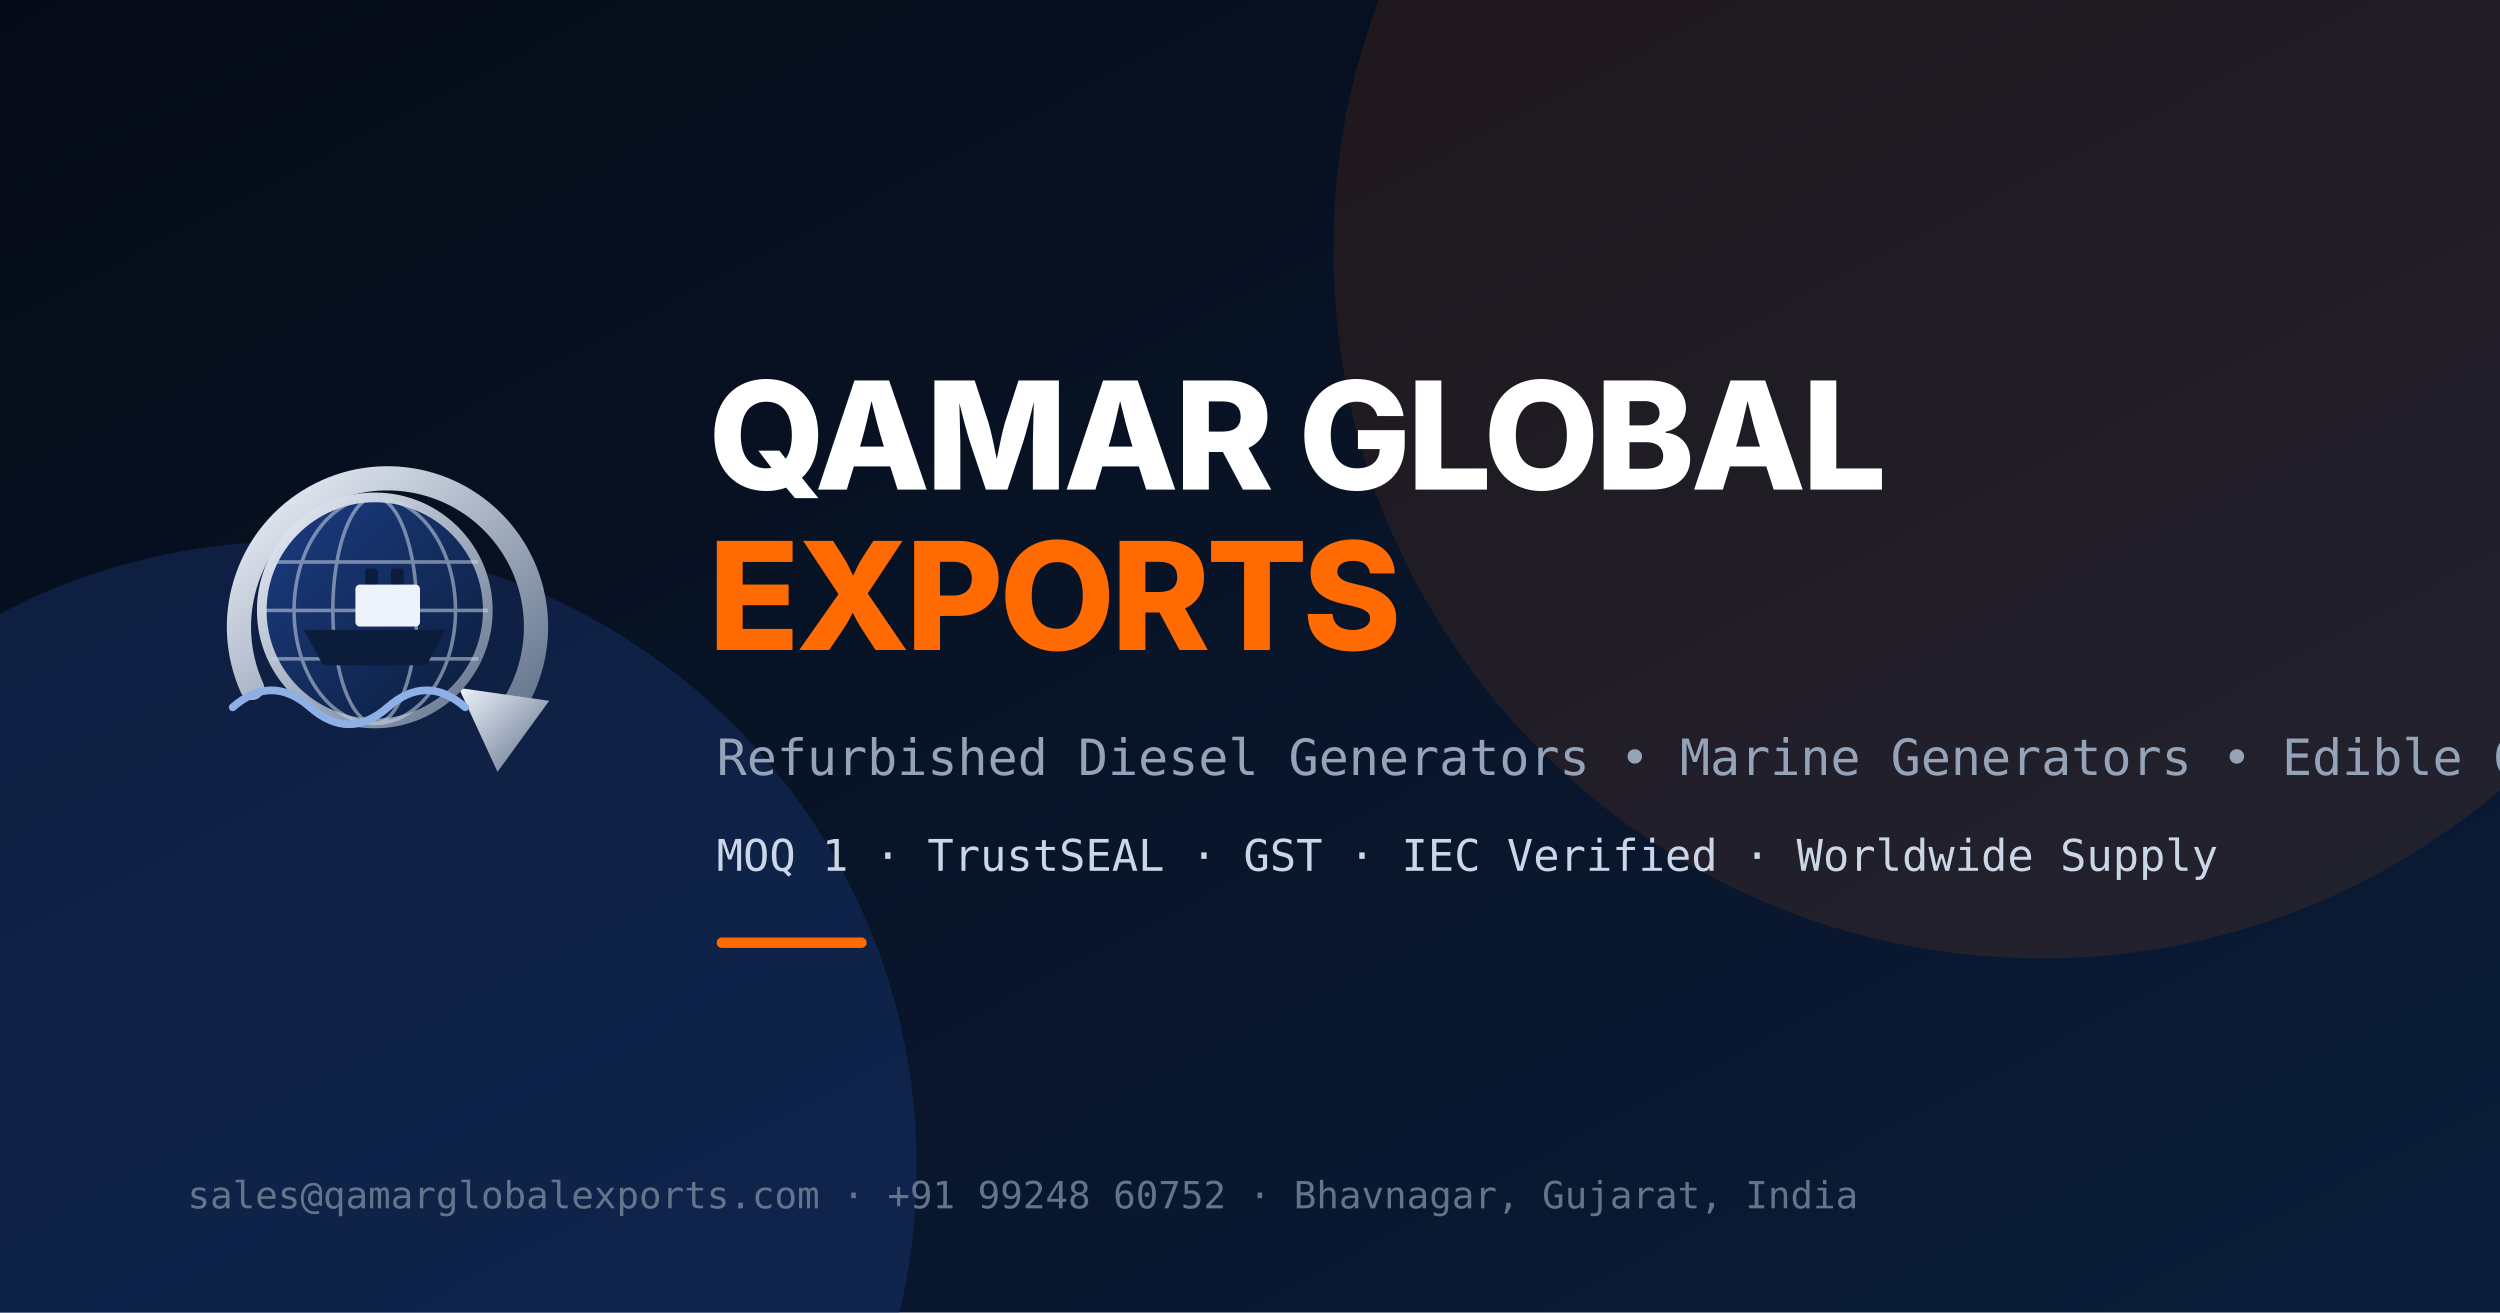
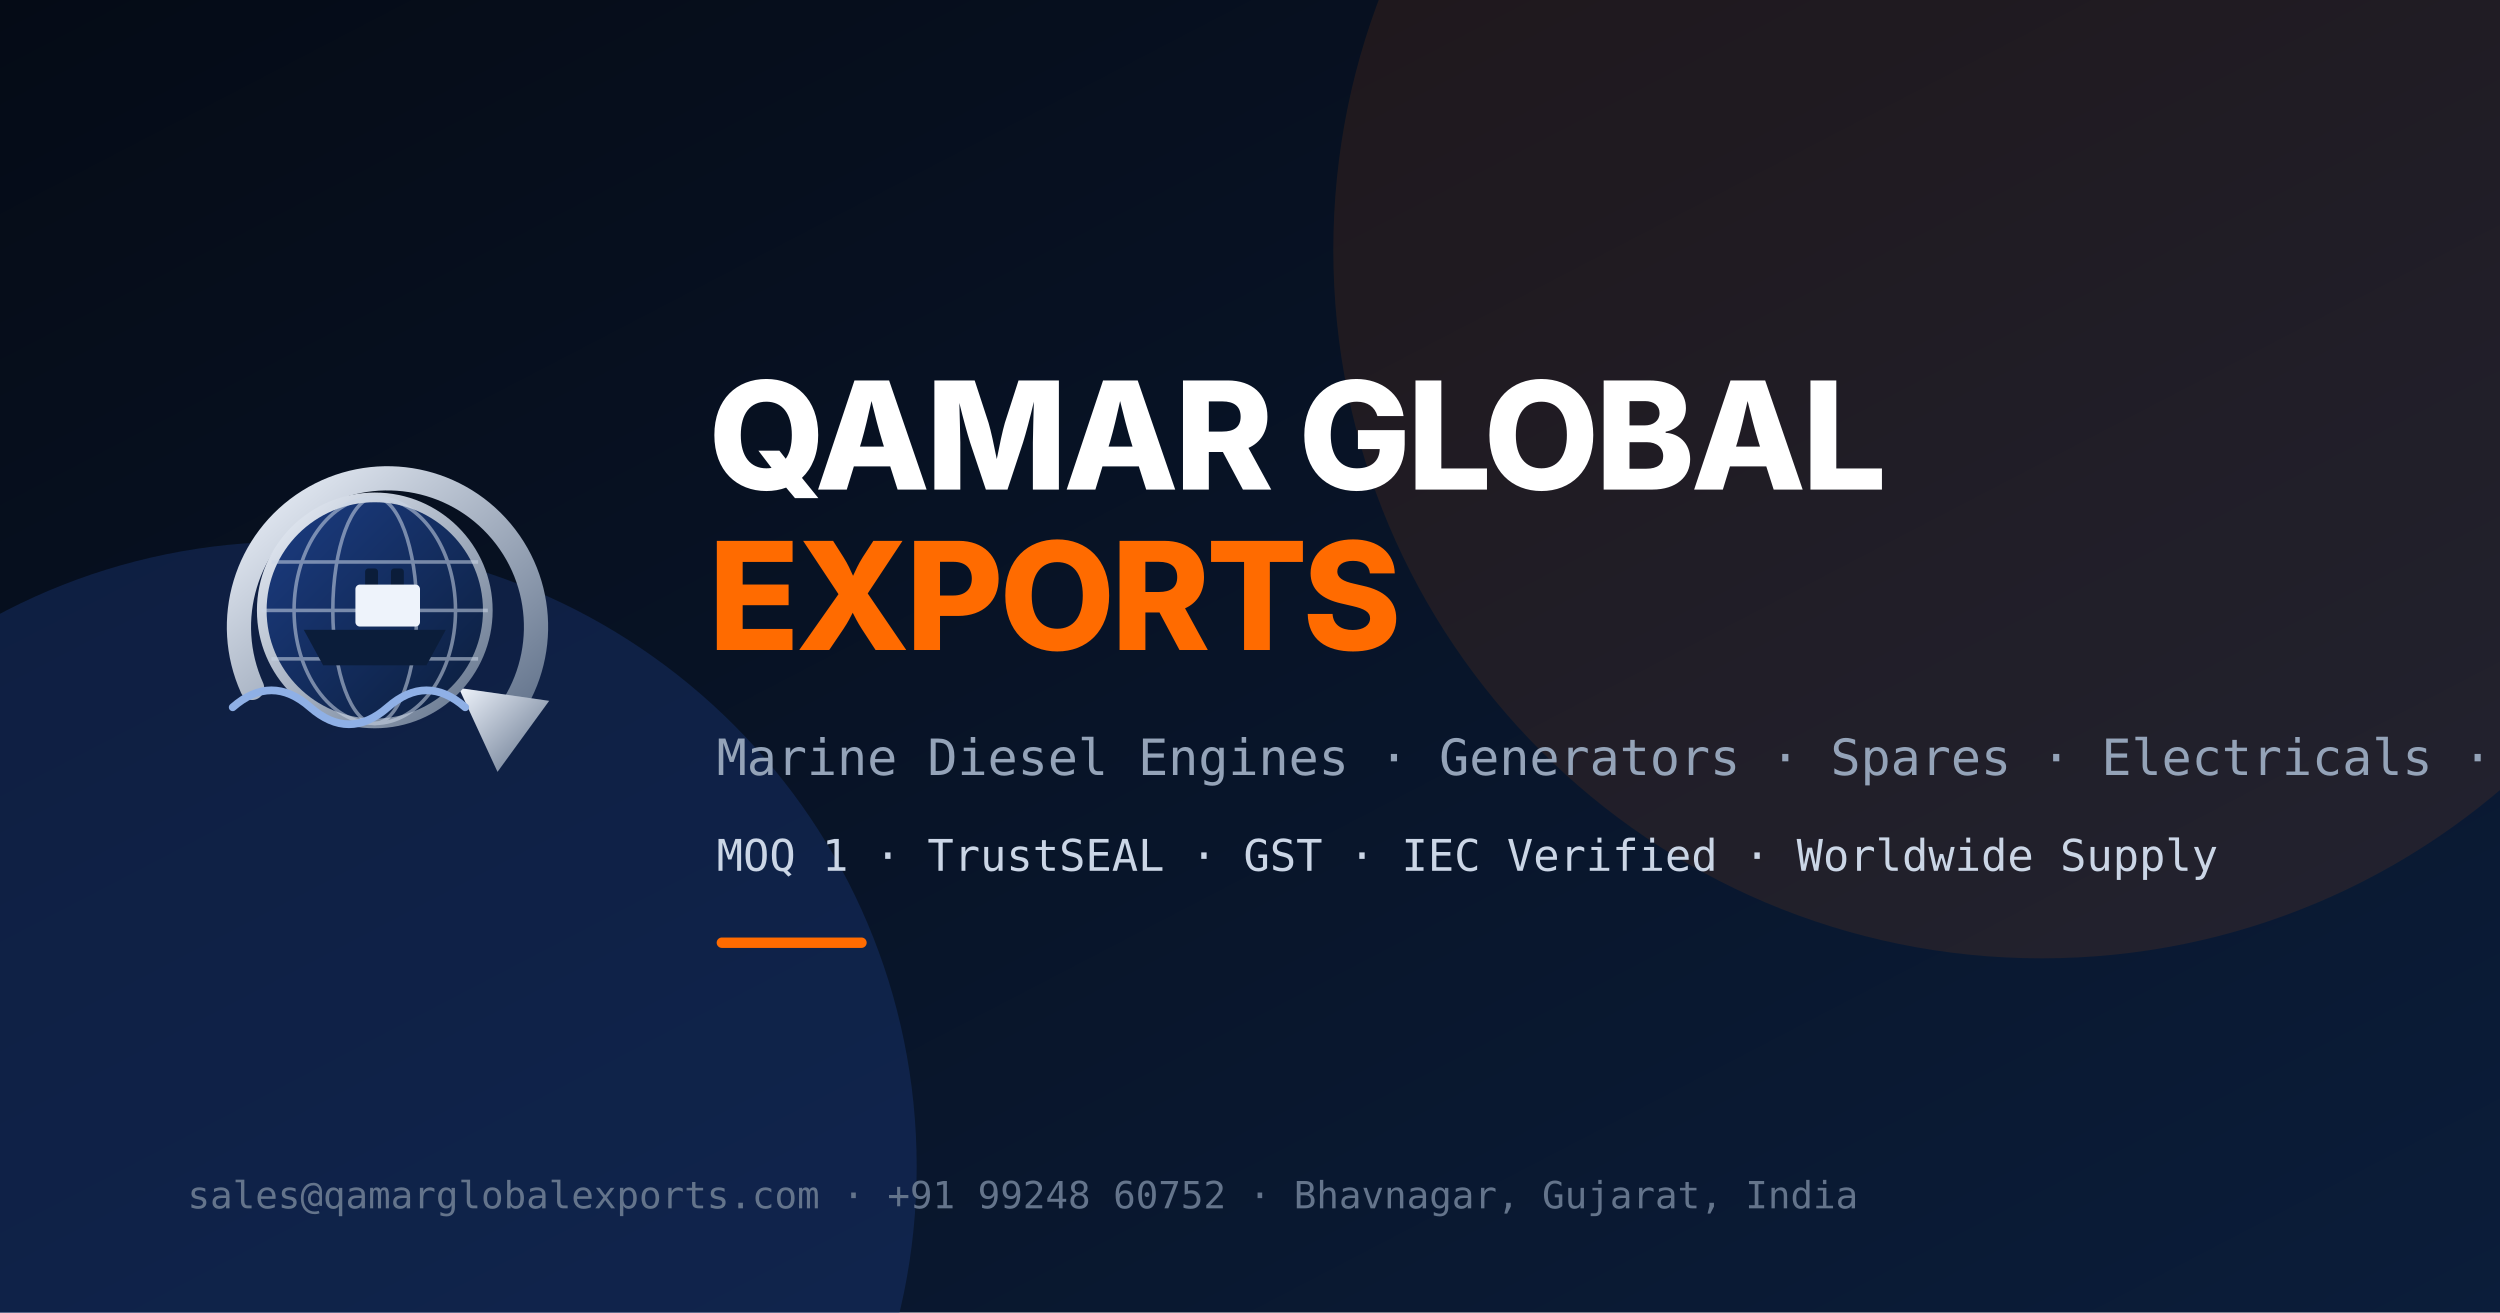
<svg xmlns="http://www.w3.org/2000/svg" width="1200" height="630" viewBox="0 0 1200 630" font-family="Sora, Inter, system-ui, sans-serif">
  <defs>
    <linearGradient id="bg" x1="0" y1="0" x2="1" y2="1">
      <stop offset="0" stop-color="#050B16" />
      <stop offset="1" stop-color="#0B1D3A" />
    </linearGradient>
    <linearGradient id="s" x1="0" y1="0" x2="1" y2="1">
      <stop offset="0" stop-color="#eef3fb" />
      <stop offset="1" stop-color="#5f7089" />
    </linearGradient>
    <linearGradient id="n" x1="0" y1="0" x2="1" y2="1">
      <stop offset="0" stop-color="#1c3d84" />
      <stop offset="1" stop-color="#0B1D3A" />
    </linearGradient>
  </defs>
  <rect width="1200" height="630" fill="url(#bg)" />
  <circle cx="980" cy="120" r="340" fill="#FF6B00" opacity="0.10" />
  <circle cx="140" cy="560" r="300" fill="#1c3d84" opacity="0.35" />
  <g transform="translate(90 200) scale(1.55)">
    <path d="M20 84 A46 46 0 1 1 96 96" fill="none" stroke="url(#s)" stroke-width="7.5" stroke-linecap="round" />
    <path d="M84 84 L112 88 L96 110 Z" fill="url(#s)" />
    <circle cx="58" cy="60" r="35" fill="url(#n)" stroke="url(#s)" stroke-width="3" />
    <g stroke="#cbd6e6" stroke-width="1.1" fill="none" opacity=".55">
      <ellipse cx="58" cy="60" rx="13" ry="35" />
      <ellipse cx="58" cy="60" rx="25" ry="35" />
      <line x1="23" y1="60" x2="93" y2="60" />
      <path d="M26 45 H90" />
      <path d="M26 75 H90" />
    </g>
    <g fill="#0B1D3A">
      <path d="M36 66h44l-6 11H42z" />
      <rect x="55" y="47" width="4" height="6" rx="1" />
      <rect x="63" y="47" width="4" height="6" rx="1" />
    </g>
    <rect x="52" y="52" width="20" height="13" rx="1.4" fill="#eef3fb" />
    <g fill="none" stroke="#8fb0e6" stroke-width="2.4" stroke-linecap="round">
      <path d="M14 90c8-7 16-7 24 0s16 7 24 0 16-7 24 0" />
    </g>
  </g>
  <text x="340" y="235" font-size="72" font-weight="800" letter-spacing="-2" fill="#ffffff">QAMAR GLOBAL</text>
  <text x="340" y="312" font-size="72" font-weight="800" letter-spacing="-2" fill="#FF6B00">EXPORTS</text>
-   <text x="344" y="372" font-size="24" fill="#94a3b8" font-family="'IBM Plex Mono', monospace">Refurbished Diesel Generators • Marine Generators • Edible Clay</text>
+   <text x="344" y="372" font-size="24" fill="#94a3b8" font-family="'IBM Plex Mono', monospace">Marine Diesel Engines · Generators · Spares · Electricals · Automation</text>
  <text x="344" y="418" font-size="21" fill="#cbd6e6" font-family="'IBM Plex Mono', monospace">MOQ 1 · TrustSEAL · GST · IEC Verified · Worldwide Supply</text>
  <rect x="344" y="450" width="72" height="5" rx="2.5" fill="#FF6B00" />
  <text x="90" y="580" font-size="18" fill="#64748b" font-family="'IBM Plex Mono', monospace">sales@qamarglobalexports.com · +91 99248 60752 · Bhavnagar, Gujarat, India</text>
</svg>
